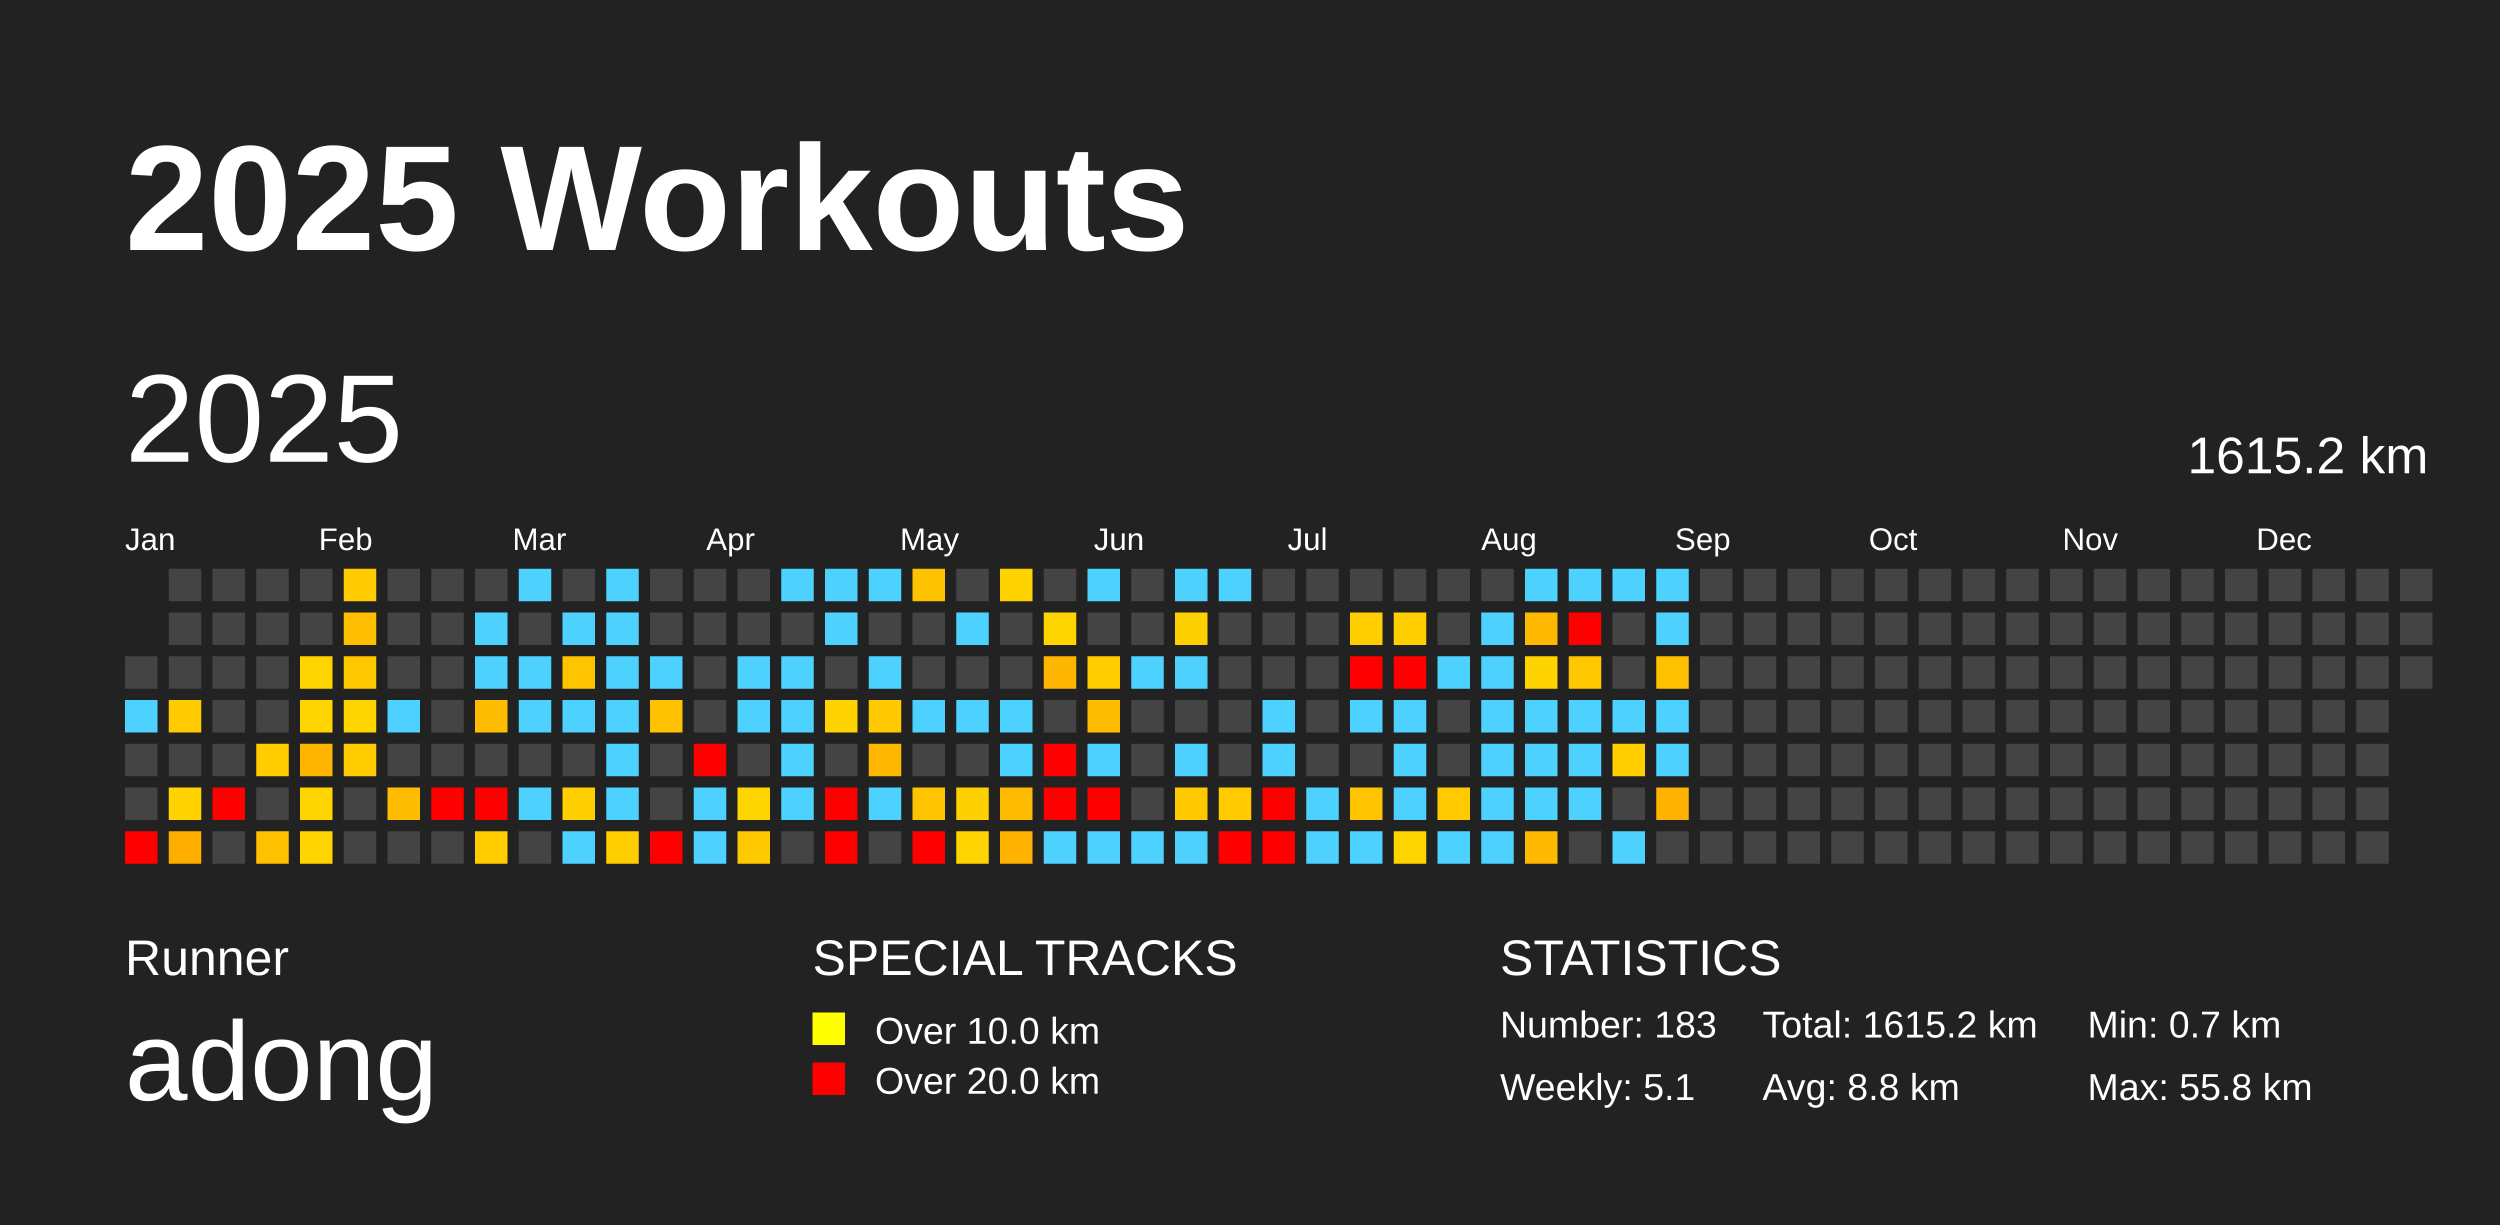
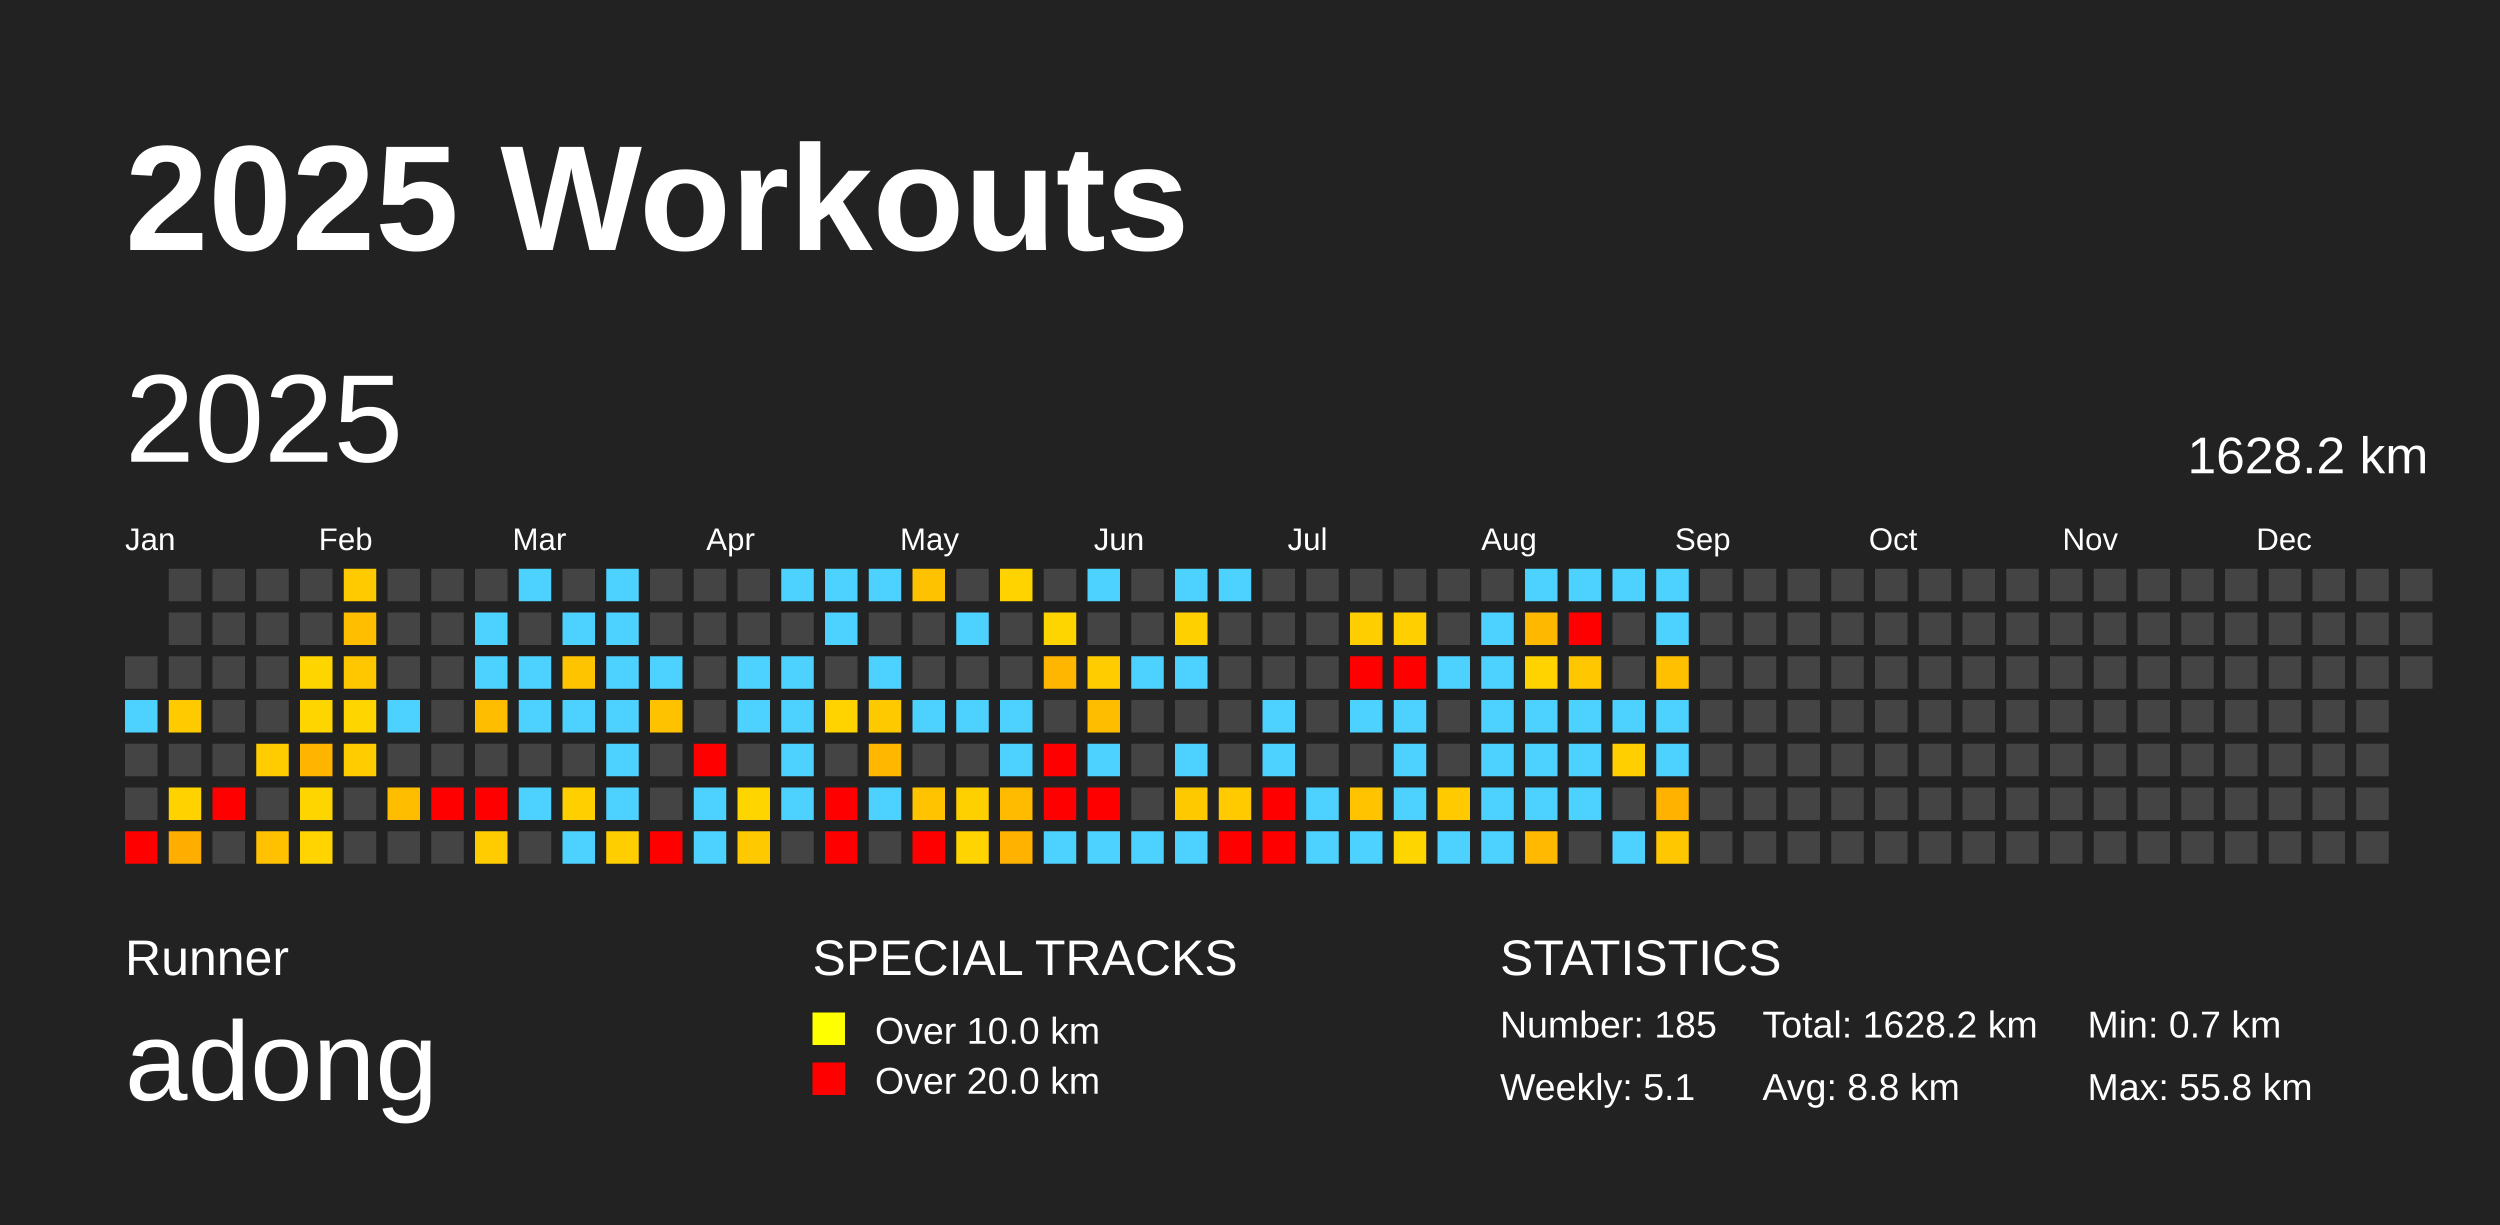
<svg xmlns="http://www.w3.org/2000/svg" baseProfile="full" height="98mm" version="1.1" viewBox="0,0,200,98" width="200mm">
  <defs />
  <rect fill="#222222" height="98" width="200" x="0" y="0" />
  <text fill="#FFFFFF" style="font-size:12px; font-family:Arial; font-weight:bold;" x="10" y="20">2025 Workouts</text>
  <text fill="#FFFFFF" style="font-size:4px; font-family:Arial" x="10" y="78">Runner</text>
  <text fill="#FFFFFF" style="font-size:9px; font-family:Arial" x="10" y="88">adong</text>
  <text fill="#FFFFFF" style="font-size:4px; font-family:Arial" x="65" y="78">SPECIAL TRACKS</text>
  <rect fill="yellow" height="2.6" width="2.6" x="65" y="81" />
  <text fill="#FFFFFF" style="font-size:3px; font-family:Arial" x="70" y="83.5">Over 10.0 km</text>
  <rect fill="red" height="2.6" width="2.6" x="65" y="85" />
  <text fill="#FFFFFF" style="font-size:3px; font-family:Arial" x="70" y="87.5">Over 20.0 km</text>
  <text fill="#FFFFFF" style="font-size:4px; font-family:Arial" x="120" y="78">STATISTICS</text>
-   <text fill="#FFFFFF" style="font-size:3px; font-family:Arial" x="120" y="83">Number: 183</text>
+   <text fill="#FFFFFF" style="font-size:3px; font-family:Arial" x="120" y="83">Number: 185</text>
  <text fill="#FFFFFF" style="font-size:3px; font-family:Arial" x="120" y="88">Weekly: 5.1</text>
-   <text fill="#FFFFFF" style="font-size:3px; font-family:Arial" x="141" y="83">Total: 1615.2 km</text>
+   <text fill="#FFFFFF" style="font-size:3px; font-family:Arial" x="141" y="83">Total: 1628.2 km</text>
  <text fill="#FFFFFF" style="font-size:3px; font-family:Arial" x="141" y="88">Avg: 8.8 km</text>
  <text fill="#FFFFFF" style="font-size:3px; font-family:Arial" x="167" y="83">Min: 0.7 km</text>
  <text fill="#FFFFFF" style="font-size:3px; font-family:Arial" x="167" y="88">Max: 55.8 km</text>
  <text dominant-baseline="hanging" fill="#FFFFFF" style="font-size:10.0px; font-family:Arial;" x="10" y="30">2025</text>
-   <text dominant-baseline="hanging" fill="#FFFFFF" style="font-size:4.125px; font-family:Arial;" x="175" y="35">1615.2 km</text>
+   <text dominant-baseline="hanging" fill="#FFFFFF" style="font-size:4.125px; font-family:Arial;" x="175" y="35">1628.2 km</text>
  <text fill="#FFFFFF" style="font-size:2.5px; font-family:Arial" x="10.0" y="44">Jan</text>
  <text fill="#FFFFFF" style="font-size:2.5px; font-family:Arial" x="25.5" y="44">Feb</text>
  <text fill="#FFFFFF" style="font-size:2.5px; font-family:Arial" x="41.0" y="44">Mar</text>
  <text fill="#FFFFFF" style="font-size:2.5px; font-family:Arial" x="56.5" y="44">Apr</text>
  <text fill="#FFFFFF" style="font-size:2.5px; font-family:Arial" x="72.0" y="44">May</text>
  <text fill="#FFFFFF" style="font-size:2.5px; font-family:Arial" x="87.5" y="44">Jun</text>
  <text fill="#FFFFFF" style="font-size:2.5px; font-family:Arial" x="103.0" y="44">Jul</text>
  <text fill="#FFFFFF" style="font-size:2.5px; font-family:Arial" x="118.5" y="44">Aug</text>
  <text fill="#FFFFFF" style="font-size:2.5px; font-family:Arial" x="134.0" y="44">Sep</text>
  <text fill="#FFFFFF" style="font-size:2.5px; font-family:Arial" x="149.5" y="44">Oct</text>
  <text fill="#FFFFFF" style="font-size:2.5px; font-family:Arial" x="165.0" y="44">Nov</text>
  <text fill="#FFFFFF" style="font-size:2.5px; font-family:Arial" x="180.5" y="44">Dec</text>
  <rect fill="#444444" height="2.6" width="2.6" x="10.0" y="52.5" />
  <rect fill="#4dd2ff" height="2.6" width="2.6" x="10.0" y="56.0" />
  <rect fill="#444444" height="2.6" width="2.6" x="10.0" y="59.5" />
  <rect fill="#444444" height="2.6" width="2.6" x="10.0" y="63.0" />
  <rect fill="red" height="2.6" width="2.6" x="10.0" y="66.5" />
  <rect fill="#444444" height="2.6" width="2.6" x="13.5" y="45.5" />
  <rect fill="#444444" height="2.6" width="2.6" x="13.5" y="49.0" />
  <rect fill="#444444" height="2.6" width="2.6" x="13.5" y="52.5" />
  <rect fill="#ffcb00" height="2.6" width="2.6" x="13.5" y="56.0" />
  <rect fill="#444444" height="2.6" width="2.6" x="13.5" y="59.5" />
  <rect fill="#ffd200" height="2.6" width="2.6" x="13.5" y="63.0" />
  <rect fill="#ffae00" height="2.6" width="2.6" x="13.5" y="66.5" />
  <rect fill="#444444" height="2.6" width="2.6" x="17.0" y="45.5" />
  <rect fill="#444444" height="2.6" width="2.6" x="17.0" y="49.0" />
  <rect fill="#444444" height="2.6" width="2.6" x="17.0" y="52.5" />
  <rect fill="#444444" height="2.6" width="2.6" x="17.0" y="56.0" />
  <rect fill="#444444" height="2.6" width="2.6" x="17.0" y="59.5" />
  <rect fill="red" height="2.6" width="2.6" x="17.0" y="63.0" />
  <rect fill="#444444" height="2.6" width="2.6" x="17.0" y="66.5" />
  <rect fill="#444444" height="2.6" width="2.6" x="20.5" y="45.5" />
  <rect fill="#444444" height="2.6" width="2.6" x="20.5" y="49.0" />
  <rect fill="#444444" height="2.6" width="2.6" x="20.5" y="52.5" />
  <rect fill="#444444" height="2.6" width="2.6" x="20.5" y="56.0" />
  <rect fill="#ffcc00" height="2.6" width="2.6" x="20.5" y="59.5" />
  <rect fill="#444444" height="2.6" width="2.6" x="20.5" y="63.0" />
  <rect fill="#ffc100" height="2.6" width="2.6" x="20.5" y="66.5" />
  <rect fill="#444444" height="2.6" width="2.6" x="24.0" y="45.5" />
  <rect fill="#444444" height="2.6" width="2.6" x="24.0" y="49.0" />
  <rect fill="#ffd500" height="2.6" width="2.6" x="24.0" y="52.5" />
  <rect fill="#ffd500" height="2.6" width="2.6" x="24.0" y="56.0" />
  <rect fill="#ffb400" height="2.6" width="2.6" x="24.0" y="59.5" />
  <rect fill="#ffd500" height="2.6" width="2.6" x="24.0" y="63.0" />
  <rect fill="#ffd400" height="2.6" width="2.6" x="24.0" y="66.5" />
  <rect fill="#ffcb00" height="2.6" width="2.6" x="27.5" y="45.5" />
  <rect fill="#ffbe00" height="2.6" width="2.6" x="27.5" y="49.0" />
  <rect fill="#ffc700" height="2.6" width="2.6" x="27.5" y="52.5" />
  <rect fill="#ffd500" height="2.6" width="2.6" x="27.5" y="56.0" />
  <rect fill="#ffcc00" height="2.6" width="2.6" x="27.5" y="59.5" />
  <rect fill="#444444" height="2.6" width="2.6" x="27.5" y="63.0" />
  <rect fill="#444444" height="2.6" width="2.6" x="27.5" y="66.5" />
  <rect fill="#444444" height="2.6" width="2.6" x="31.0" y="45.5" />
  <rect fill="#444444" height="2.6" width="2.6" x="31.0" y="49.0" />
  <rect fill="#444444" height="2.6" width="2.6" x="31.0" y="52.5" />
  <rect fill="#4dd2ff" height="2.6" width="2.6" x="31.0" y="56.0" />
  <rect fill="#444444" height="2.6" width="2.6" x="31.0" y="59.5" />
  <rect fill="#ffbd00" height="2.6" width="2.6" x="31.0" y="63.0" />
  <rect fill="#444444" height="2.6" width="2.6" x="31.0" y="66.5" />
  <rect fill="#444444" height="2.6" width="2.6" x="34.5" y="45.5" />
  <rect fill="#444444" height="2.6" width="2.6" x="34.5" y="49.0" />
  <rect fill="#444444" height="2.6" width="2.6" x="34.5" y="52.5" />
  <rect fill="#444444" height="2.6" width="2.6" x="34.5" y="56.0" />
  <rect fill="#444444" height="2.6" width="2.6" x="34.5" y="59.5" />
  <rect fill="red" height="2.6" width="2.6" x="34.5" y="63.0" />
  <rect fill="#444444" height="2.6" width="2.6" x="34.5" y="66.5" />
  <rect fill="#444444" height="2.6" width="2.6" x="38.0" y="45.5" />
  <rect fill="#4dd2ff" height="2.6" width="2.6" x="38.0" y="49.0" />
  <rect fill="#4dd2ff" height="2.6" width="2.6" x="38.0" y="52.5" />
  <rect fill="#ffbd00" height="2.6" width="2.6" x="38.0" y="56.0" />
  <rect fill="#444444" height="2.6" width="2.6" x="38.0" y="59.5" />
  <rect fill="red" height="2.6" width="2.6" x="38.0" y="63.0" />
  <rect fill="#ffcc00" height="2.6" width="2.6" x="38.0" y="66.5" />
  <rect fill="#4dd2ff" height="2.6" width="2.6" x="41.5" y="45.5" />
  <rect fill="#444444" height="2.6" width="2.6" x="41.5" y="49.0" />
  <rect fill="#4dd2ff" height="2.6" width="2.6" x="41.5" y="52.5" />
  <rect fill="#4dd2ff" height="2.6" width="2.6" x="41.5" y="56.0" />
  <rect fill="#444444" height="2.6" width="2.6" x="41.5" y="59.5" />
  <rect fill="#4dd2ff" height="2.6" width="2.6" x="41.5" y="63.0" />
  <rect fill="#444444" height="2.6" width="2.6" x="41.5" y="66.5" />
  <rect fill="#444444" height="2.6" width="2.6" x="45.0" y="45.5" />
  <rect fill="#4dd2ff" height="2.6" width="2.6" x="45.0" y="49.0" />
  <rect fill="#ffc400" height="2.6" width="2.6" x="45.0" y="52.5" />
  <rect fill="#4dd2ff" height="2.6" width="2.6" x="45.0" y="56.0" />
  <rect fill="#444444" height="2.6" width="2.6" x="45.0" y="59.5" />
  <rect fill="#ffcf00" height="2.6" width="2.6" x="45.0" y="63.0" />
  <rect fill="#4dd2ff" height="2.6" width="2.6" x="45.0" y="66.5" />
  <rect fill="#4dd2ff" height="2.6" width="2.6" x="48.5" y="45.5" />
  <rect fill="#4dd2ff" height="2.6" width="2.6" x="48.5" y="49.0" />
  <rect fill="#4dd2ff" height="2.6" width="2.6" x="48.5" y="52.5" />
  <rect fill="#4dd2ff" height="2.6" width="2.6" x="48.5" y="56.0" />
  <rect fill="#4dd2ff" height="2.6" width="2.6" x="48.5" y="59.5" />
  <rect fill="#4dd2ff" height="2.6" width="2.6" x="48.5" y="63.0" />
  <rect fill="#ffce00" height="2.6" width="2.6" x="48.5" y="66.5" />
  <rect fill="#444444" height="2.6" width="2.6" x="52.0" y="45.5" />
  <rect fill="#444444" height="2.6" width="2.6" x="52.0" y="49.0" />
  <rect fill="#4dd2ff" height="2.6" width="2.6" x="52.0" y="52.5" />
  <rect fill="#ffc200" height="2.6" width="2.6" x="52.0" y="56.0" />
  <rect fill="#444444" height="2.6" width="2.6" x="52.0" y="59.5" />
  <rect fill="#444444" height="2.6" width="2.6" x="52.0" y="63.0" />
  <rect fill="red" height="2.6" width="2.6" x="52.0" y="66.5" />
  <rect fill="#444444" height="2.6" width="2.6" x="55.5" y="45.5" />
  <rect fill="#444444" height="2.6" width="2.6" x="55.5" y="49.0" />
  <rect fill="#444444" height="2.6" width="2.6" x="55.5" y="52.5" />
  <rect fill="#444444" height="2.6" width="2.6" x="55.5" y="56.0" />
  <rect fill="red" height="2.6" width="2.6" x="55.5" y="59.5" />
  <rect fill="#4dd2ff" height="2.6" width="2.6" x="55.5" y="63.0" />
  <rect fill="#4dd2ff" height="2.6" width="2.6" x="55.5" y="66.5" />
  <rect fill="#444444" height="2.6" width="2.6" x="59.0" y="45.5" />
  <rect fill="#444444" height="2.6" width="2.6" x="59.0" y="49.0" />
  <rect fill="#4dd2ff" height="2.6" width="2.6" x="59.0" y="52.5" />
  <rect fill="#4dd2ff" height="2.6" width="2.6" x="59.0" y="56.0" />
  <rect fill="#444444" height="2.6" width="2.6" x="59.0" y="59.5" />
  <rect fill="#ffd500" height="2.6" width="2.6" x="59.0" y="63.0" />
  <rect fill="#ffc900" height="2.6" width="2.6" x="59.0" y="66.5" />
  <rect fill="#4dd2ff" height="2.6" width="2.6" x="62.5" y="45.5" />
  <rect fill="#444444" height="2.6" width="2.6" x="62.5" y="49.0" />
  <rect fill="#4dd2ff" height="2.6" width="2.6" x="62.5" y="52.5" />
  <rect fill="#4dd2ff" height="2.6" width="2.6" x="62.5" y="56.0" />
  <rect fill="#4dd2ff" height="2.6" width="2.6" x="62.5" y="59.5" />
  <rect fill="#4dd2ff" height="2.6" width="2.6" x="62.5" y="63.0" />
  <rect fill="#444444" height="2.6" width="2.6" x="62.5" y="66.5" />
  <rect fill="#4dd2ff" height="2.6" width="2.6" x="66.0" y="45.5" />
  <rect fill="#4dd2ff" height="2.6" width="2.6" x="66.0" y="49.0" />
  <rect fill="#444444" height="2.6" width="2.6" x="66.0" y="52.5" />
  <rect fill="#ffd300" height="2.6" width="2.6" x="66.0" y="56.0" />
  <rect fill="#444444" height="2.6" width="2.6" x="66.0" y="59.5" />
  <rect fill="red" height="2.6" width="2.6" x="66.0" y="63.0" />
  <rect fill="red" height="2.6" width="2.6" x="66.0" y="66.5" />
  <rect fill="#4dd2ff" height="2.6" width="2.6" x="69.5" y="45.5" />
  <rect fill="#444444" height="2.6" width="2.6" x="69.5" y="49.0" />
  <rect fill="#4dd2ff" height="2.6" width="2.6" x="69.5" y="52.5" />
  <rect fill="#ffc900" height="2.6" width="2.6" x="69.5" y="56.0" />
  <rect fill="#ffb700" height="2.6" width="2.6" x="69.5" y="59.5" />
  <rect fill="#4dd2ff" height="2.6" width="2.6" x="69.5" y="63.0" />
  <rect fill="#444444" height="2.6" width="2.6" x="69.5" y="66.5" />
  <rect fill="#ffc200" height="2.6" width="2.6" x="73.0" y="45.5" />
  <rect fill="#444444" height="2.6" width="2.6" x="73.0" y="49.0" />
  <rect fill="#444444" height="2.6" width="2.6" x="73.0" y="52.5" />
  <rect fill="#4dd2ff" height="2.6" width="2.6" x="73.0" y="56.0" />
  <rect fill="#444444" height="2.6" width="2.6" x="73.0" y="59.5" />
  <rect fill="#ffc300" height="2.6" width="2.6" x="73.0" y="63.0" />
  <rect fill="red" height="2.6" width="2.6" x="73.0" y="66.5" />
  <rect fill="#444444" height="2.6" width="2.6" x="76.5" y="45.5" />
  <rect fill="#4dd2ff" height="2.6" width="2.6" x="76.5" y="49.0" />
  <rect fill="#444444" height="2.6" width="2.6" x="76.5" y="52.5" />
  <rect fill="#4dd2ff" height="2.6" width="2.6" x="76.5" y="56.0" />
  <rect fill="#444444" height="2.6" width="2.6" x="76.5" y="59.5" />
  <rect fill="#ffd000" height="2.6" width="2.6" x="76.5" y="63.0" />
  <rect fill="#ffd400" height="2.6" width="2.6" x="76.5" y="66.5" />
  <rect fill="#ffd300" height="2.6" width="2.6" x="80.0" y="45.5" />
  <rect fill="#444444" height="2.6" width="2.6" x="80.0" y="49.0" />
  <rect fill="#444444" height="2.6" width="2.6" x="80.0" y="52.5" />
  <rect fill="#4dd2ff" height="2.6" width="2.6" x="80.0" y="56.0" />
  <rect fill="#4dd2ff" height="2.6" width="2.6" x="80.0" y="59.5" />
  <rect fill="#ffbb00" height="2.6" width="2.6" x="80.0" y="63.0" />
  <rect fill="#ffb200" height="2.6" width="2.6" x="80.0" y="66.5" />
  <rect fill="#444444" height="2.6" width="2.6" x="83.5" y="45.5" />
  <rect fill="#ffd500" height="2.6" width="2.6" x="83.5" y="49.0" />
  <rect fill="#ffb600" height="2.6" width="2.6" x="83.5" y="52.5" />
  <rect fill="#444444" height="2.6" width="2.6" x="83.5" y="56.0" />
  <rect fill="red" height="2.6" width="2.6" x="83.5" y="59.5" />
  <rect fill="red" height="2.6" width="2.6" x="83.5" y="63.0" />
  <rect fill="#4dd2ff" height="2.6" width="2.6" x="83.5" y="66.5" />
  <rect fill="#4dd2ff" height="2.6" width="2.6" x="87.0" y="45.5" />
  <rect fill="#444444" height="2.6" width="2.6" x="87.0" y="49.0" />
  <rect fill="#ffcc00" height="2.6" width="2.6" x="87.0" y="52.5" />
  <rect fill="#ffbd00" height="2.6" width="2.6" x="87.0" y="56.0" />
  <rect fill="#4dd2ff" height="2.6" width="2.6" x="87.0" y="59.5" />
  <rect fill="red" height="2.6" width="2.6" x="87.0" y="63.0" />
  <rect fill="#4dd2ff" height="2.6" width="2.6" x="87.0" y="66.5" />
  <rect fill="#444444" height="2.6" width="2.6" x="90.5" y="45.5" />
  <rect fill="#444444" height="2.6" width="2.6" x="90.5" y="49.0" />
  <rect fill="#4dd2ff" height="2.6" width="2.6" x="90.5" y="52.5" />
  <rect fill="#444444" height="2.6" width="2.6" x="90.5" y="56.0" />
  <rect fill="#444444" height="2.6" width="2.6" x="90.5" y="59.5" />
  <rect fill="#444444" height="2.6" width="2.6" x="90.5" y="63.0" />
  <rect fill="#4dd2ff" height="2.6" width="2.6" x="90.5" y="66.5" />
  <rect fill="#4dd2ff" height="2.6" width="2.6" x="94.0" y="45.5" />
  <rect fill="#ffd000" height="2.6" width="2.6" x="94.0" y="49.0" />
  <rect fill="#4dd2ff" height="2.6" width="2.6" x="94.0" y="52.5" />
  <rect fill="#444444" height="2.6" width="2.6" x="94.0" y="56.0" />
  <rect fill="#4dd2ff" height="2.6" width="2.6" x="94.0" y="59.5" />
  <rect fill="#ffc900" height="2.6" width="2.6" x="94.0" y="63.0" />
  <rect fill="#4dd2ff" height="2.6" width="2.6" x="94.0" y="66.5" />
  <rect fill="#4dd2ff" height="2.6" width="2.6" x="97.5" y="45.5" />
  <rect fill="#444444" height="2.6" width="2.6" x="97.5" y="49.0" />
  <rect fill="#444444" height="2.6" width="2.6" x="97.5" y="52.5" />
  <rect fill="#444444" height="2.6" width="2.6" x="97.5" y="56.0" />
  <rect fill="#444444" height="2.6" width="2.6" x="97.5" y="59.5" />
  <rect fill="#ffca00" height="2.6" width="2.6" x="97.5" y="63.0" />
  <rect fill="red" height="2.6" width="2.6" x="97.5" y="66.5" />
  <rect fill="#444444" height="2.6" width="2.6" x="101.0" y="45.5" />
  <rect fill="#444444" height="2.6" width="2.6" x="101.0" y="49.0" />
  <rect fill="#444444" height="2.6" width="2.6" x="101.0" y="52.5" />
  <rect fill="#4dd2ff" height="2.6" width="2.6" x="101.0" y="56.0" />
  <rect fill="#4dd2ff" height="2.6" width="2.6" x="101.0" y="59.5" />
  <rect fill="red" height="2.6" width="2.6" x="101.0" y="63.0" />
  <rect fill="red" height="2.6" width="2.6" x="101.0" y="66.5" />
  <rect fill="#444444" height="2.6" width="2.6" x="104.5" y="45.5" />
  <rect fill="#444444" height="2.6" width="2.6" x="104.5" y="49.0" />
  <rect fill="#444444" height="2.6" width="2.6" x="104.5" y="52.5" />
  <rect fill="#444444" height="2.6" width="2.6" x="104.5" y="56.0" />
  <rect fill="#444444" height="2.6" width="2.6" x="104.5" y="59.5" />
  <rect fill="#4dd2ff" height="2.6" width="2.6" x="104.5" y="63.0" />
  <rect fill="#4dd2ff" height="2.6" width="2.6" x="104.5" y="66.5" />
  <rect fill="#444444" height="2.6" width="2.6" x="108.0" y="45.5" />
  <rect fill="#ffce00" height="2.6" width="2.6" x="108.0" y="49.0" />
  <rect fill="red" height="2.6" width="2.6" x="108.0" y="52.5" />
  <rect fill="#4dd2ff" height="2.6" width="2.6" x="108.0" y="56.0" />
  <rect fill="#444444" height="2.6" width="2.6" x="108.0" y="59.5" />
  <rect fill="#ffc300" height="2.6" width="2.6" x="108.0" y="63.0" />
  <rect fill="#4dd2ff" height="2.6" width="2.6" x="108.0" y="66.5" />
  <rect fill="#444444" height="2.6" width="2.6" x="111.5" y="45.5" />
  <rect fill="#ffcf00" height="2.6" width="2.6" x="111.5" y="49.0" />
  <rect fill="red" height="2.6" width="2.6" x="111.5" y="52.5" />
  <rect fill="#4dd2ff" height="2.6" width="2.6" x="111.5" y="56.0" />
  <rect fill="#4dd2ff" height="2.6" width="2.6" x="111.5" y="59.5" />
  <rect fill="#4dd2ff" height="2.6" width="2.6" x="111.5" y="63.0" />
  <rect fill="#ffd500" height="2.6" width="2.6" x="111.5" y="66.5" />
  <rect fill="#444444" height="2.6" width="2.6" x="115.0" y="45.5" />
  <rect fill="#444444" height="2.6" width="2.6" x="115.0" y="49.0" />
  <rect fill="#4dd2ff" height="2.6" width="2.6" x="115.0" y="52.5" />
  <rect fill="#444444" height="2.6" width="2.6" x="115.0" y="56.0" />
  <rect fill="#444444" height="2.6" width="2.6" x="115.0" y="59.5" />
  <rect fill="#ffcb00" height="2.6" width="2.6" x="115.0" y="63.0" />
  <rect fill="#4dd2ff" height="2.6" width="2.6" x="115.0" y="66.5" />
  <rect fill="#444444" height="2.6" width="2.6" x="118.5" y="45.5" />
  <rect fill="#4dd2ff" height="2.6" width="2.6" x="118.5" y="49.0" />
  <rect fill="#4dd2ff" height="2.6" width="2.6" x="118.5" y="52.5" />
  <rect fill="#4dd2ff" height="2.6" width="2.6" x="118.5" y="56.0" />
  <rect fill="#4dd2ff" height="2.6" width="2.6" x="118.5" y="59.5" />
  <rect fill="#4dd2ff" height="2.6" width="2.6" x="118.5" y="63.0" />
  <rect fill="#4dd2ff" height="2.6" width="2.6" x="118.5" y="66.5" />
  <rect fill="#4dd2ff" height="2.6" width="2.6" x="122.0" y="45.5" />
  <rect fill="#ffb800" height="2.6" width="2.6" x="122.0" y="49.0" />
  <rect fill="#ffd300" height="2.6" width="2.6" x="122.0" y="52.5" />
  <rect fill="#4dd2ff" height="2.6" width="2.6" x="122.0" y="56.0" />
  <rect fill="#4dd2ff" height="2.6" width="2.6" x="122.0" y="59.5" />
  <rect fill="#4dd2ff" height="2.6" width="2.6" x="122.0" y="63.0" />
  <rect fill="#ffb900" height="2.6" width="2.6" x="122.0" y="66.5" />
  <rect fill="#4dd2ff" height="2.6" width="2.6" x="125.5" y="45.5" />
  <rect fill="red" height="2.6" width="2.6" x="125.5" y="49.0" />
  <rect fill="#ffc700" height="2.6" width="2.6" x="125.5" y="52.5" />
  <rect fill="#4dd2ff" height="2.6" width="2.6" x="125.5" y="56.0" />
  <rect fill="#4dd2ff" height="2.6" width="2.6" x="125.5" y="59.5" />
  <rect fill="#4dd2ff" height="2.6" width="2.6" x="125.5" y="63.0" />
  <rect fill="#444444" height="2.6" width="2.6" x="125.5" y="66.5" />
  <rect fill="#4dd2ff" height="2.6" width="2.6" x="129.0" y="45.5" />
  <rect fill="#444444" height="2.6" width="2.6" x="129.0" y="49.0" />
  <rect fill="#444444" height="2.6" width="2.6" x="129.0" y="52.5" />
  <rect fill="#4dd2ff" height="2.6" width="2.6" x="129.0" y="56.0" />
  <rect fill="#ffcf00" height="2.6" width="2.6" x="129.0" y="59.5" />
  <rect fill="#444444" height="2.6" width="2.6" x="129.0" y="63.0" />
  <rect fill="#4dd2ff" height="2.6" width="2.6" x="129.0" y="66.5" />
  <rect fill="#4dd2ff" height="2.6" width="2.6" x="132.5" y="45.5" />
  <rect fill="#4dd2ff" height="2.6" width="2.6" x="132.5" y="49.0" />
  <rect fill="#ffc000" height="2.6" width="2.6" x="132.5" y="52.5" />
  <rect fill="#4dd2ff" height="2.6" width="2.6" x="132.5" y="56.0" />
  <rect fill="#4dd2ff" height="2.6" width="2.6" x="132.5" y="59.5" />
  <rect fill="#ffb200" height="2.6" width="2.6" x="132.5" y="63.0" />
-   <rect fill="#444444" height="2.6" width="2.6" x="132.5" y="66.5" />
+   <rect fill="#ffc700" height="2.6" width="2.6" x="132.5" y="66.5" />
  <rect fill="#444444" height="2.6" width="2.6" x="136.0" y="45.5" />
  <rect fill="#444444" height="2.6" width="2.6" x="136.0" y="49.0" />
  <rect fill="#444444" height="2.6" width="2.6" x="136.0" y="52.5" />
  <rect fill="#444444" height="2.6" width="2.6" x="136.0" y="56.0" />
  <rect fill="#444444" height="2.6" width="2.6" x="136.0" y="59.5" />
  <rect fill="#444444" height="2.6" width="2.6" x="136.0" y="63.0" />
  <rect fill="#444444" height="2.6" width="2.6" x="136.0" y="66.5" />
  <rect fill="#444444" height="2.6" width="2.6" x="139.5" y="45.5" />
  <rect fill="#444444" height="2.6" width="2.6" x="139.5" y="49.0" />
  <rect fill="#444444" height="2.6" width="2.6" x="139.5" y="52.5" />
  <rect fill="#444444" height="2.6" width="2.6" x="139.5" y="56.0" />
  <rect fill="#444444" height="2.6" width="2.6" x="139.5" y="59.5" />
  <rect fill="#444444" height="2.6" width="2.6" x="139.5" y="63.0" />
  <rect fill="#444444" height="2.6" width="2.6" x="139.5" y="66.5" />
  <rect fill="#444444" height="2.6" width="2.6" x="143.0" y="45.5" />
  <rect fill="#444444" height="2.6" width="2.6" x="143.0" y="49.0" />
  <rect fill="#444444" height="2.6" width="2.6" x="143.0" y="52.5" />
  <rect fill="#444444" height="2.6" width="2.6" x="143.0" y="56.0" />
  <rect fill="#444444" height="2.6" width="2.6" x="143.0" y="59.5" />
  <rect fill="#444444" height="2.6" width="2.6" x="143.0" y="63.0" />
  <rect fill="#444444" height="2.6" width="2.6" x="143.0" y="66.5" />
  <rect fill="#444444" height="2.6" width="2.6" x="146.5" y="45.5" />
  <rect fill="#444444" height="2.6" width="2.6" x="146.5" y="49.0" />
  <rect fill="#444444" height="2.6" width="2.6" x="146.5" y="52.5" />
  <rect fill="#444444" height="2.6" width="2.6" x="146.5" y="56.0" />
  <rect fill="#444444" height="2.6" width="2.6" x="146.5" y="59.5" />
  <rect fill="#444444" height="2.6" width="2.6" x="146.5" y="63.0" />
  <rect fill="#444444" height="2.6" width="2.6" x="146.5" y="66.5" />
  <rect fill="#444444" height="2.6" width="2.6" x="150.0" y="45.5" />
  <rect fill="#444444" height="2.6" width="2.6" x="150.0" y="49.0" />
  <rect fill="#444444" height="2.6" width="2.6" x="150.0" y="52.5" />
  <rect fill="#444444" height="2.6" width="2.6" x="150.0" y="56.0" />
  <rect fill="#444444" height="2.6" width="2.6" x="150.0" y="59.5" />
  <rect fill="#444444" height="2.6" width="2.6" x="150.0" y="63.0" />
  <rect fill="#444444" height="2.6" width="2.6" x="150.0" y="66.5" />
  <rect fill="#444444" height="2.6" width="2.6" x="153.5" y="45.5" />
  <rect fill="#444444" height="2.6" width="2.6" x="153.5" y="49.0" />
  <rect fill="#444444" height="2.6" width="2.6" x="153.5" y="52.5" />
  <rect fill="#444444" height="2.6" width="2.6" x="153.5" y="56.0" />
  <rect fill="#444444" height="2.6" width="2.6" x="153.5" y="59.5" />
  <rect fill="#444444" height="2.6" width="2.6" x="153.5" y="63.0" />
  <rect fill="#444444" height="2.6" width="2.6" x="153.5" y="66.5" />
  <rect fill="#444444" height="2.6" width="2.6" x="157.0" y="45.5" />
  <rect fill="#444444" height="2.6" width="2.6" x="157.0" y="49.0" />
  <rect fill="#444444" height="2.6" width="2.6" x="157.0" y="52.5" />
  <rect fill="#444444" height="2.6" width="2.6" x="157.0" y="56.0" />
  <rect fill="#444444" height="2.6" width="2.6" x="157.0" y="59.5" />
  <rect fill="#444444" height="2.6" width="2.6" x="157.0" y="63.0" />
  <rect fill="#444444" height="2.6" width="2.6" x="157.0" y="66.5" />
  <rect fill="#444444" height="2.6" width="2.6" x="160.5" y="45.5" />
  <rect fill="#444444" height="2.6" width="2.6" x="160.5" y="49.0" />
  <rect fill="#444444" height="2.6" width="2.6" x="160.5" y="52.5" />
  <rect fill="#444444" height="2.6" width="2.6" x="160.5" y="56.0" />
  <rect fill="#444444" height="2.6" width="2.6" x="160.5" y="59.5" />
  <rect fill="#444444" height="2.6" width="2.6" x="160.5" y="63.0" />
  <rect fill="#444444" height="2.6" width="2.6" x="160.5" y="66.5" />
  <rect fill="#444444" height="2.6" width="2.6" x="164.0" y="45.5" />
  <rect fill="#444444" height="2.6" width="2.6" x="164.0" y="49.0" />
  <rect fill="#444444" height="2.6" width="2.6" x="164.0" y="52.5" />
  <rect fill="#444444" height="2.6" width="2.6" x="164.0" y="56.0" />
  <rect fill="#444444" height="2.6" width="2.6" x="164.0" y="59.5" />
  <rect fill="#444444" height="2.6" width="2.6" x="164.0" y="63.0" />
  <rect fill="#444444" height="2.6" width="2.6" x="164.0" y="66.5" />
  <rect fill="#444444" height="2.6" width="2.6" x="167.5" y="45.5" />
  <rect fill="#444444" height="2.6" width="2.6" x="167.5" y="49.0" />
  <rect fill="#444444" height="2.6" width="2.6" x="167.5" y="52.5" />
  <rect fill="#444444" height="2.6" width="2.6" x="167.5" y="56.0" />
  <rect fill="#444444" height="2.6" width="2.6" x="167.5" y="59.5" />
  <rect fill="#444444" height="2.6" width="2.6" x="167.5" y="63.0" />
  <rect fill="#444444" height="2.6" width="2.6" x="167.5" y="66.5" />
  <rect fill="#444444" height="2.6" width="2.6" x="171.0" y="45.5" />
  <rect fill="#444444" height="2.6" width="2.6" x="171.0" y="49.0" />
  <rect fill="#444444" height="2.6" width="2.6" x="171.0" y="52.5" />
  <rect fill="#444444" height="2.6" width="2.6" x="171.0" y="56.0" />
  <rect fill="#444444" height="2.6" width="2.6" x="171.0" y="59.5" />
  <rect fill="#444444" height="2.6" width="2.6" x="171.0" y="63.0" />
  <rect fill="#444444" height="2.6" width="2.6" x="171.0" y="66.5" />
  <rect fill="#444444" height="2.6" width="2.6" x="174.5" y="45.5" />
  <rect fill="#444444" height="2.6" width="2.6" x="174.5" y="49.0" />
  <rect fill="#444444" height="2.6" width="2.6" x="174.5" y="52.5" />
  <rect fill="#444444" height="2.6" width="2.6" x="174.5" y="56.0" />
  <rect fill="#444444" height="2.6" width="2.6" x="174.5" y="59.5" />
  <rect fill="#444444" height="2.6" width="2.6" x="174.5" y="63.0" />
  <rect fill="#444444" height="2.6" width="2.6" x="174.5" y="66.5" />
  <rect fill="#444444" height="2.6" width="2.6" x="178.0" y="45.5" />
  <rect fill="#444444" height="2.6" width="2.6" x="178.0" y="49.0" />
  <rect fill="#444444" height="2.6" width="2.6" x="178.0" y="52.5" />
  <rect fill="#444444" height="2.6" width="2.6" x="178.0" y="56.0" />
  <rect fill="#444444" height="2.6" width="2.6" x="178.0" y="59.5" />
  <rect fill="#444444" height="2.6" width="2.6" x="178.0" y="63.0" />
  <rect fill="#444444" height="2.6" width="2.6" x="178.0" y="66.5" />
  <rect fill="#444444" height="2.6" width="2.6" x="181.5" y="45.5" />
  <rect fill="#444444" height="2.6" width="2.6" x="181.5" y="49.0" />
  <rect fill="#444444" height="2.6" width="2.6" x="181.5" y="52.5" />
  <rect fill="#444444" height="2.6" width="2.6" x="181.5" y="56.0" />
  <rect fill="#444444" height="2.6" width="2.6" x="181.5" y="59.5" />
  <rect fill="#444444" height="2.6" width="2.6" x="181.5" y="63.0" />
  <rect fill="#444444" height="2.6" width="2.6" x="181.5" y="66.5" />
  <rect fill="#444444" height="2.6" width="2.6" x="185.0" y="45.5" />
  <rect fill="#444444" height="2.6" width="2.6" x="185.0" y="49.0" />
  <rect fill="#444444" height="2.6" width="2.6" x="185.0" y="52.5" />
  <rect fill="#444444" height="2.6" width="2.6" x="185.0" y="56.0" />
  <rect fill="#444444" height="2.6" width="2.6" x="185.0" y="59.5" />
  <rect fill="#444444" height="2.6" width="2.6" x="185.0" y="63.0" />
  <rect fill="#444444" height="2.6" width="2.6" x="185.0" y="66.5" />
  <rect fill="#444444" height="2.6" width="2.6" x="188.5" y="45.5" />
  <rect fill="#444444" height="2.6" width="2.6" x="188.5" y="49.0" />
  <rect fill="#444444" height="2.6" width="2.6" x="188.5" y="52.5" />
  <rect fill="#444444" height="2.6" width="2.6" x="188.5" y="56.0" />
  <rect fill="#444444" height="2.6" width="2.6" x="188.5" y="59.5" />
  <rect fill="#444444" height="2.6" width="2.6" x="188.5" y="63.0" />
  <rect fill="#444444" height="2.6" width="2.6" x="188.5" y="66.5" />
  <rect fill="#444444" height="2.6" width="2.6" x="192.0" y="45.5" />
  <rect fill="#444444" height="2.6" width="2.6" x="192.0" y="49.0" />
  <rect fill="#444444" height="2.6" width="2.6" x="192.0" y="52.5" />
</svg>
